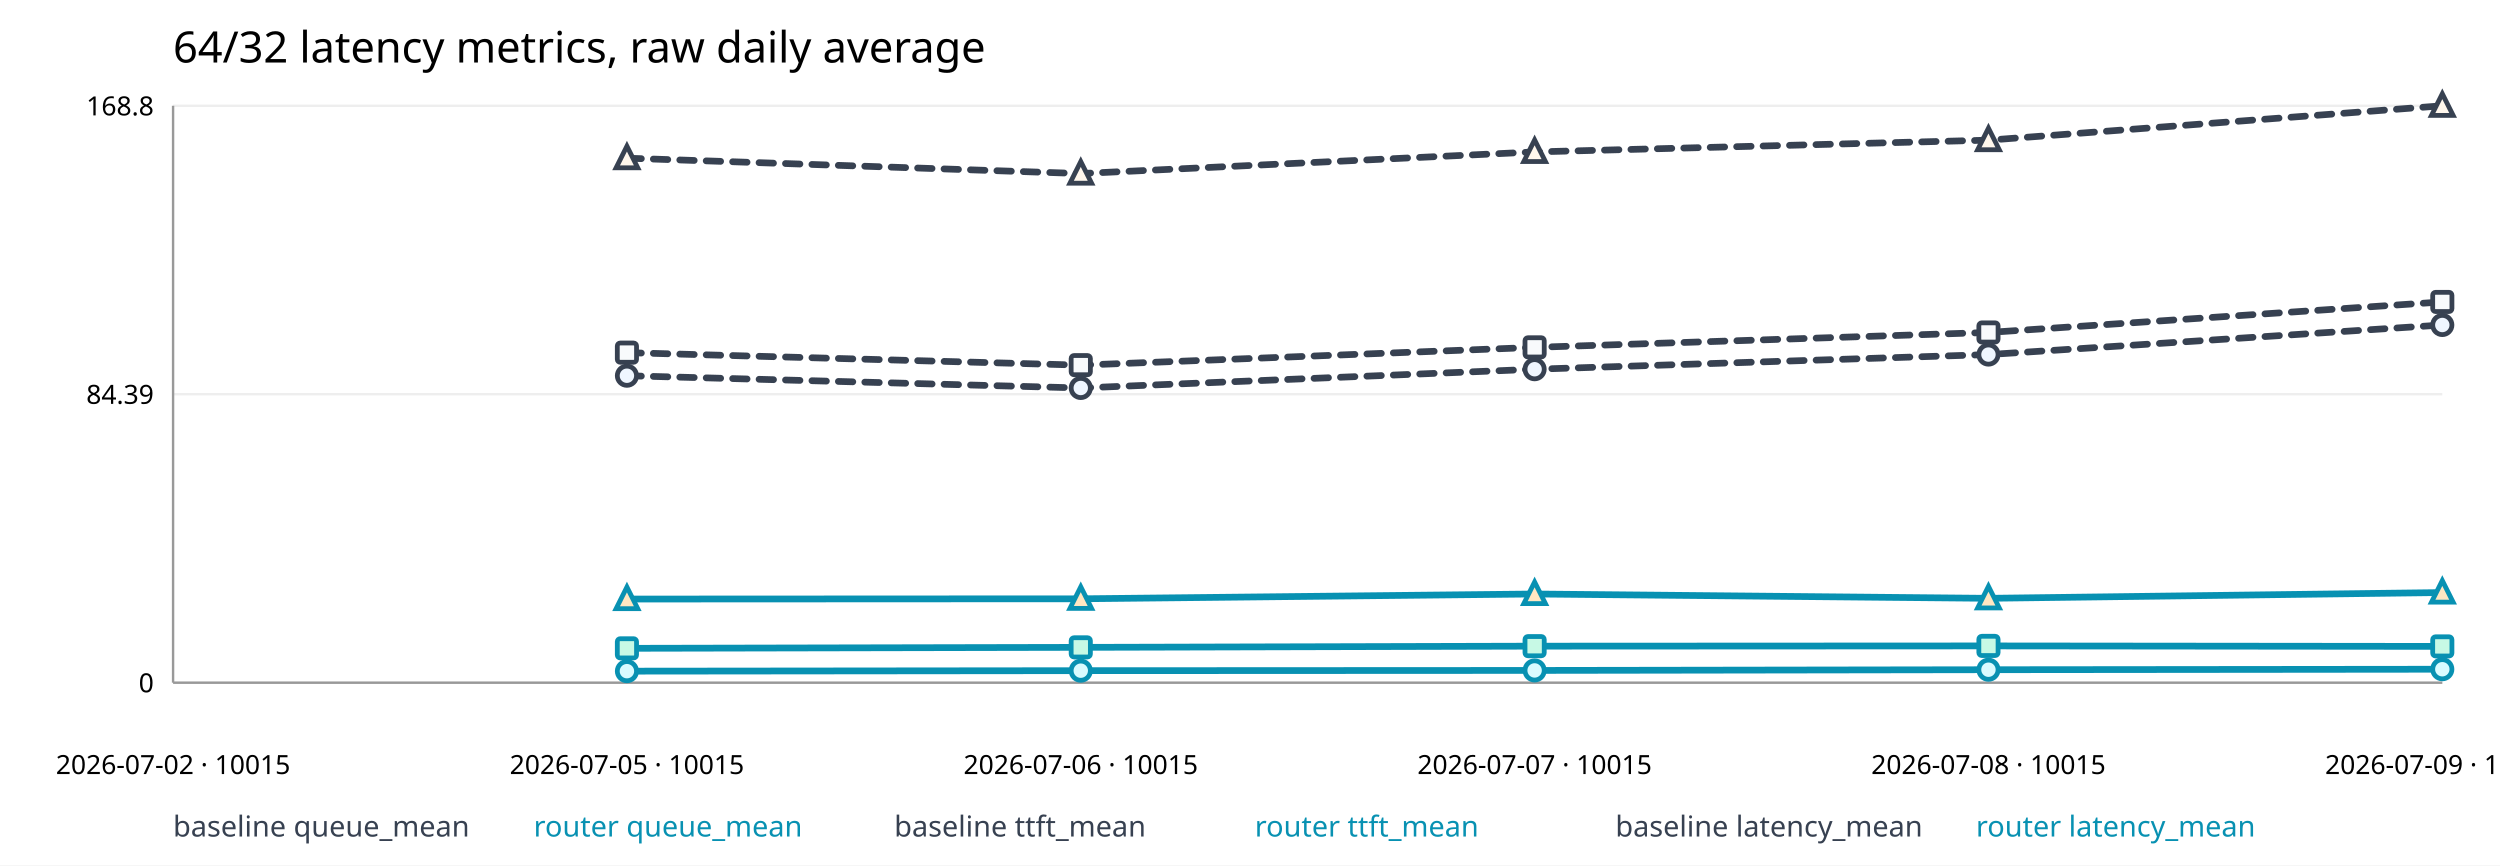
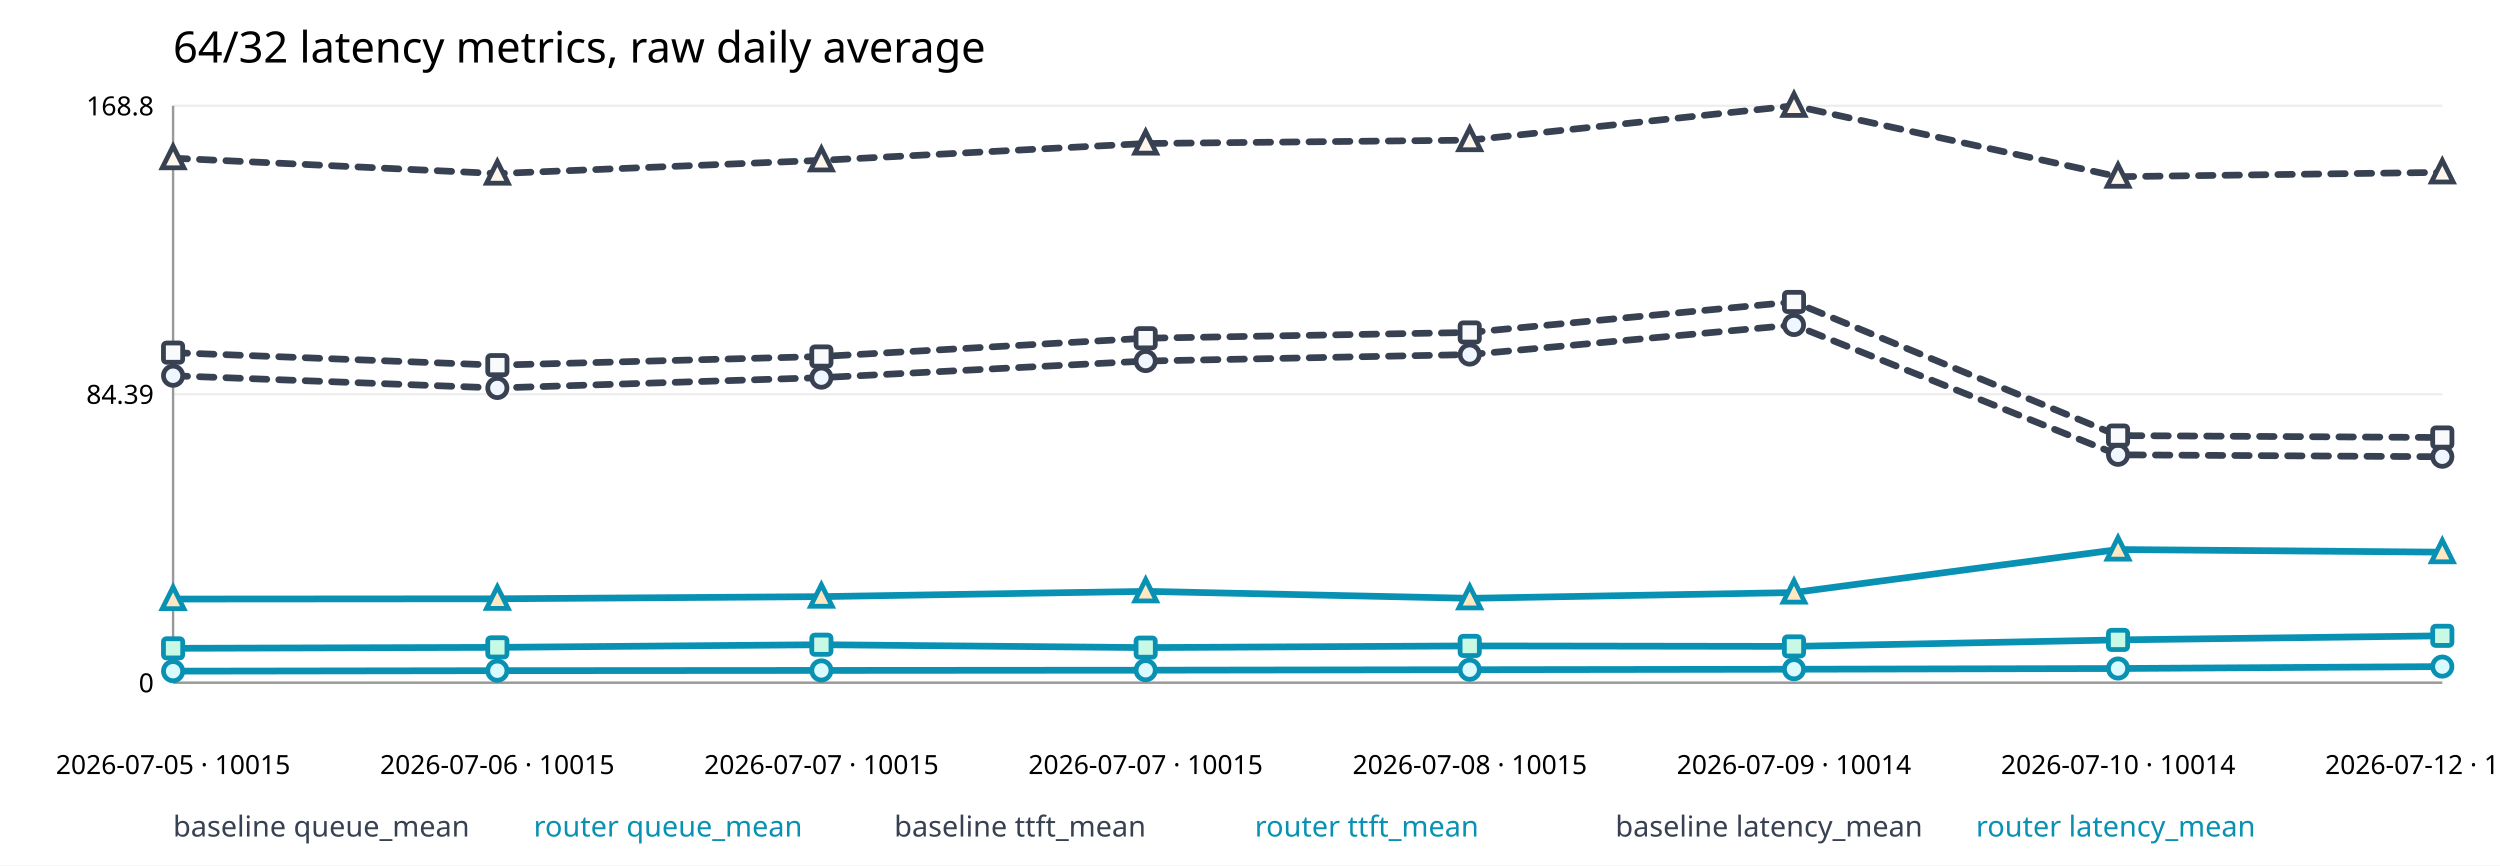
<svg xmlns="http://www.w3.org/2000/svg" width="1040" height="360" viewBox="0 0 1040 360">
  <rect width="100%" height="100%" fill="white" />
  <text x="72" y="26" font-size="18" font-family="sans-serif">64/32 latency metrics, raw daily average</text>
  <line x1="72" y1="284.0" x2="1016" y2="284.0" stroke="#eee" />
  <text x="64" y="288.0" text-anchor="end" font-size="11" font-family="sans-serif">0</text>
  <line x1="72" y1="164.0" x2="1016" y2="164.0" stroke="#eee" />
  <text x="64" y="168.0" text-anchor="end" font-size="11" font-family="sans-serif">84.39</text>
  <line x1="72" y1="44.0" x2="1016" y2="44.0" stroke="#eee" />
  <text x="64" y="48.0" text-anchor="end" font-size="11" font-family="sans-serif">168.8</text>
  <line x1="72" y1="284" x2="1016" y2="284" stroke="#999" />
  <line x1="72" y1="44" x2="72" y2="284" stroke="#999" />
-   <text x="72.0" y="322" text-anchor="middle" font-size="11" font-family="sans-serif">2026-07-02 · 10015</text>
-   <text x="260.8" y="322" text-anchor="middle" font-size="11" font-family="sans-serif">2026-07-05 · 10015</text>
-   <text x="449.6" y="322" text-anchor="middle" font-size="11" font-family="sans-serif">2026-07-06 · 10015</text>
-   <text x="638.4" y="322" text-anchor="middle" font-size="11" font-family="sans-serif">2026-07-07 · 10015</text>
-   <text x="827.2" y="322" text-anchor="middle" font-size="11" font-family="sans-serif">2026-07-08 · 10015</text>
-   <text x="1016.0" y="322" text-anchor="middle" font-size="11" font-family="sans-serif">2026-07-09 · 10014</text>
-   <polyline fill="none" stroke="#374151" stroke-width="2.8" stroke-linecap="round" stroke-linejoin="round" stroke-dasharray="6 5" points="260.8,156.3 449.6,161.4 638.4,153.6 827.2,147.5 1016.0,135.2" />
-   <circle cx="260.8" cy="156.3" r="4" fill="#eff6ff" stroke="#374151" stroke-width="2" />
-   <circle cx="449.6" cy="161.4" r="4" fill="#eff6ff" stroke="#374151" stroke-width="2" />
-   <circle cx="638.4" cy="153.6" r="4" fill="#eff6ff" stroke="#374151" stroke-width="2" />
-   <circle cx="827.2" cy="147.5" r="4" fill="#eff6ff" stroke="#374151" stroke-width="2" />
-   <circle cx="1016.0" cy="135.2" r="4" fill="#eff6ff" stroke="#374151" stroke-width="2" />
+   <text x="72.0" y="322" text-anchor="middle" font-size="11" font-family="sans-serif">2026-07-05 · 10015</text>
+   <text x="206.857" y="322" text-anchor="middle" font-size="11" font-family="sans-serif">2026-07-06 · 10015</text>
+   <text x="341.714" y="322" text-anchor="middle" font-size="11" font-family="sans-serif">2026-07-07 · 10015</text>
+   <text x="476.571" y="322" text-anchor="middle" font-size="11" font-family="sans-serif">2026-07-07 · 10015</text>
+   <text x="611.429" y="322" text-anchor="middle" font-size="11" font-family="sans-serif">2026-07-08 · 10015</text>
+   <text x="746.286" y="322" text-anchor="middle" font-size="11" font-family="sans-serif">2026-07-09 · 10014</text>
+   <text x="881.143" y="322" text-anchor="middle" font-size="11" font-family="sans-serif">2026-07-10 · 10014</text>
+   <text x="1016.0" y="322" text-anchor="middle" font-size="11" font-family="sans-serif">2026-07-12 · 10014</text>
+   <polyline fill="none" stroke="#374151" stroke-width="2.8" stroke-linecap="round" stroke-linejoin="round" stroke-dasharray="6 5" points="72.0,156.3 206.9,161.4 341.7,157.1 476.6,150.2 611.4,147.5 746.3,135.2 881.1,189.2 1016.0,190.0" />
+   <circle cx="72.0" cy="156.3" r="4" fill="#eff6ff" stroke="#374151" stroke-width="2" />
+   <circle cx="206.9" cy="161.4" r="4" fill="#eff6ff" stroke="#374151" stroke-width="2" />
+   <circle cx="341.7" cy="157.1" r="4" fill="#eff6ff" stroke="#374151" stroke-width="2" />
+   <circle cx="476.6" cy="150.2" r="4" fill="#eff6ff" stroke="#374151" stroke-width="2" />
+   <circle cx="611.4" cy="147.5" r="4" fill="#eff6ff" stroke="#374151" stroke-width="2" />
+   <circle cx="746.3" cy="135.2" r="4" fill="#eff6ff" stroke="#374151" stroke-width="2" />
+   <circle cx="881.1" cy="189.2" r="4" fill="#eff6ff" stroke="#374151" stroke-width="2" />
+   <circle cx="1016.0" cy="190.0" r="4" fill="#eff6ff" stroke="#374151" stroke-width="2" />
  <text x="72" y="348" font-size="12" fill="#374151" font-family="sans-serif">baseline queue_mean</text>
-   <polyline fill="none" stroke="#0891b2" stroke-width="2.8" stroke-linecap="round" stroke-linejoin="round" points="260.8,279.2 449.6,279.0 638.4,278.9 827.2,278.6 1016.0,278.4" />
-   <circle cx="260.8" cy="279.2" r="4" fill="#d9fbff" stroke="#0891b2" stroke-width="2" />
-   <circle cx="449.6" cy="279.0" r="4" fill="#d9fbff" stroke="#0891b2" stroke-width="2" />
-   <circle cx="638.4" cy="278.9" r="4" fill="#d9fbff" stroke="#0891b2" stroke-width="2" />
-   <circle cx="827.2" cy="278.6" r="4" fill="#d9fbff" stroke="#0891b2" stroke-width="2" />
-   <circle cx="1016.0" cy="278.4" r="4" fill="#d9fbff" stroke="#0891b2" stroke-width="2" />
+   <polyline fill="none" stroke="#0891b2" stroke-width="2.8" stroke-linecap="round" stroke-linejoin="round" points="72.0,279.2 206.9,279.0 341.7,278.9 476.6,278.8 611.4,278.6 746.3,278.4 881.1,278.1 1016.0,277.3" />
+   <circle cx="72.0" cy="279.2" r="4" fill="#d9fbff" stroke="#0891b2" stroke-width="2" />
+   <circle cx="206.9" cy="279.0" r="4" fill="#d9fbff" stroke="#0891b2" stroke-width="2" />
+   <circle cx="341.7" cy="278.9" r="4" fill="#d9fbff" stroke="#0891b2" stroke-width="2" />
+   <circle cx="476.6" cy="278.8" r="4" fill="#d9fbff" stroke="#0891b2" stroke-width="2" />
+   <circle cx="611.4" cy="278.6" r="4" fill="#d9fbff" stroke="#0891b2" stroke-width="2" />
+   <circle cx="746.3" cy="278.4" r="4" fill="#d9fbff" stroke="#0891b2" stroke-width="2" />
+   <circle cx="881.1" cy="278.1" r="4" fill="#d9fbff" stroke="#0891b2" stroke-width="2" />
+   <circle cx="1016.0" cy="277.3" r="4" fill="#d9fbff" stroke="#0891b2" stroke-width="2" />
  <text x="222" y="348" font-size="12" fill="#0891b2" font-family="sans-serif">router queue_mean</text>
-   <polyline fill="none" stroke="#374151" stroke-width="2.8" stroke-linecap="round" stroke-linejoin="round" stroke-dasharray="6 5" points="260.8,146.7 449.6,151.9 638.4,144.5 827.2,138.3 1016.0,125.6" />
-   <rect x="256.8" y="142.7" width="8" height="8" rx="1.2" fill="#f8fafc" stroke="#374151" stroke-width="2" />
-   <rect x="445.6" y="147.9" width="8" height="8" rx="1.2" fill="#f8fafc" stroke="#374151" stroke-width="2" />
-   <rect x="634.4" y="140.5" width="8" height="8" rx="1.2" fill="#f8fafc" stroke="#374151" stroke-width="2" />
-   <rect x="823.2" y="134.3" width="8" height="8" rx="1.2" fill="#f8fafc" stroke="#374151" stroke-width="2" />
-   <rect x="1012.0" y="121.6" width="8" height="8" rx="1.2" fill="#f8fafc" stroke="#374151" stroke-width="2" />
+   <polyline fill="none" stroke="#374151" stroke-width="2.8" stroke-linecap="round" stroke-linejoin="round" stroke-dasharray="6 5" points="72.0,146.7 206.9,151.9 341.7,148.3 476.6,140.7 611.4,138.3 746.3,125.6 881.1,181.2 1016.0,182.0" />
+   <rect x="68.0" y="142.7" width="8" height="8" rx="1.2" fill="#f8fafc" stroke="#374151" stroke-width="2" />
+   <rect x="202.9" y="147.9" width="8" height="8" rx="1.2" fill="#f8fafc" stroke="#374151" stroke-width="2" />
+   <rect x="337.7" y="144.3" width="8" height="8" rx="1.2" fill="#f8fafc" stroke="#374151" stroke-width="2" />
+   <rect x="472.6" y="136.7" width="8" height="8" rx="1.2" fill="#f8fafc" stroke="#374151" stroke-width="2" />
+   <rect x="607.4" y="134.3" width="8" height="8" rx="1.2" fill="#f8fafc" stroke="#374151" stroke-width="2" />
+   <rect x="742.3" y="121.6" width="8" height="8" rx="1.2" fill="#f8fafc" stroke="#374151" stroke-width="2" />
+   <rect x="877.1" y="177.2" width="8" height="8" rx="1.2" fill="#f8fafc" stroke="#374151" stroke-width="2" />
+   <rect x="1012.0" y="178.0" width="8" height="8" rx="1.2" fill="#f8fafc" stroke="#374151" stroke-width="2" />
  <text x="372" y="348" font-size="12" fill="#374151" font-family="sans-serif">baseline ttft_mean</text>
-   <polyline fill="none" stroke="#0891b2" stroke-width="2.8" stroke-linecap="round" stroke-linejoin="round" points="260.8,269.7 449.6,269.3 638.4,268.8 827.2,268.7 1016.0,268.9" />
-   <rect x="256.8" y="265.7" width="8" height="8" rx="1.2" fill="#c7f9e5" stroke="#0891b2" stroke-width="2" />
-   <rect x="445.6" y="265.3" width="8" height="8" rx="1.2" fill="#c7f9e5" stroke="#0891b2" stroke-width="2" />
-   <rect x="634.4" y="264.8" width="8" height="8" rx="1.2" fill="#c7f9e5" stroke="#0891b2" stroke-width="2" />
-   <rect x="823.2" y="264.7" width="8" height="8" rx="1.2" fill="#c7f9e5" stroke="#0891b2" stroke-width="2" />
-   <rect x="1012.0" y="264.9" width="8" height="8" rx="1.2" fill="#c7f9e5" stroke="#0891b2" stroke-width="2" />
+   <polyline fill="none" stroke="#0891b2" stroke-width="2.8" stroke-linecap="round" stroke-linejoin="round" points="72.0,269.7 206.9,269.3 341.7,268.2 476.6,269.4 611.4,268.7 746.3,268.9 881.1,266.2 1016.0,264.5" />
+   <rect x="68.0" y="265.7" width="8" height="8" rx="1.2" fill="#c7f9e5" stroke="#0891b2" stroke-width="2" />
+   <rect x="202.9" y="265.3" width="8" height="8" rx="1.2" fill="#c7f9e5" stroke="#0891b2" stroke-width="2" />
+   <rect x="337.7" y="264.2" width="8" height="8" rx="1.2" fill="#c7f9e5" stroke="#0891b2" stroke-width="2" />
+   <rect x="472.6" y="265.4" width="8" height="8" rx="1.2" fill="#c7f9e5" stroke="#0891b2" stroke-width="2" />
+   <rect x="607.4" y="264.7" width="8" height="8" rx="1.2" fill="#c7f9e5" stroke="#0891b2" stroke-width="2" />
+   <rect x="742.3" y="264.9" width="8" height="8" rx="1.2" fill="#c7f9e5" stroke="#0891b2" stroke-width="2" />
+   <rect x="877.1" y="262.2" width="8" height="8" rx="1.2" fill="#c7f9e5" stroke="#0891b2" stroke-width="2" />
+   <rect x="1012.0" y="260.5" width="8" height="8" rx="1.2" fill="#c7f9e5" stroke="#0891b2" stroke-width="2" />
  <text x="522" y="348" font-size="12" fill="#0891b2" font-family="sans-serif">router ttft_mean</text>
-   <polyline fill="none" stroke="#374151" stroke-width="2.8" stroke-linecap="round" stroke-linejoin="round" stroke-dasharray="6 5" points="260.8,65.8 449.6,72.2 638.4,63.2 827.2,58.3 1016.0,44.0" />
-   <polygon points="260.8,60.8 256.3,69.8 265.3,69.8" fill="#fff7ed" stroke="#374151" stroke-width="2" />
-   <polygon points="449.6,67.2 445.1,76.2 454.1,76.2" fill="#fff7ed" stroke="#374151" stroke-width="2" />
-   <polygon points="638.4,58.2 633.9,67.2 642.9,67.2" fill="#fff7ed" stroke="#374151" stroke-width="2" />
-   <polygon points="827.2,53.3 822.7,62.3 831.7,62.3" fill="#fff7ed" stroke="#374151" stroke-width="2" />
-   <polygon points="1016.0,39.0 1011.5,48.0 1020.5,48.0" fill="#fff7ed" stroke="#374151" stroke-width="2" />
+   <polyline fill="none" stroke="#374151" stroke-width="2.8" stroke-linecap="round" stroke-linejoin="round" stroke-dasharray="6 5" points="72.0,65.8 206.9,72.2 341.7,66.7 476.6,59.7 611.4,58.3 746.3,44.0 881.1,73.5 1016.0,71.7" />
+   <polygon points="72.0,60.8 67.5,69.8 76.5,69.8" fill="#fff7ed" stroke="#374151" stroke-width="2" />
+   <polygon points="206.9,67.2 202.4,76.2 211.4,76.2" fill="#fff7ed" stroke="#374151" stroke-width="2" />
+   <polygon points="341.7,61.7 337.2,70.7 346.2,70.7" fill="#fff7ed" stroke="#374151" stroke-width="2" />
+   <polygon points="476.6,54.7 472.1,63.7 481.1,63.7" fill="#fff7ed" stroke="#374151" stroke-width="2" />
+   <polygon points="611.4,53.3 606.9,62.3 615.9,62.3" fill="#fff7ed" stroke="#374151" stroke-width="2" />
+   <polygon points="746.3,39.0 741.8,48.0 750.8,48.0" fill="#fff7ed" stroke="#374151" stroke-width="2" />
+   <polygon points="881.1,68.5 876.6,77.5 885.6,77.5" fill="#fff7ed" stroke="#374151" stroke-width="2" />
+   <polygon points="1016.0,66.7 1011.5,75.7 1020.5,75.7" fill="#fff7ed" stroke="#374151" stroke-width="2" />
  <text x="672" y="348" font-size="12" fill="#374151" font-family="sans-serif">baseline latency_mean</text>
-   <polyline fill="none" stroke="#0891b2" stroke-width="2.8" stroke-linecap="round" stroke-linejoin="round" points="260.8,249.2 449.6,249.1 638.4,247.1 827.2,248.9 1016.0,246.5" />
-   <polygon points="260.8,244.2 256.3,253.2 265.3,253.2" fill="#ffe7c2" stroke="#0891b2" stroke-width="2" />
-   <polygon points="449.6,244.1 445.1,253.1 454.1,253.1" fill="#ffe7c2" stroke="#0891b2" stroke-width="2" />
-   <polygon points="638.4,242.1 633.9,251.1 642.9,251.1" fill="#ffe7c2" stroke="#0891b2" stroke-width="2" />
-   <polygon points="827.2,243.9 822.7,252.9 831.7,252.9" fill="#ffe7c2" stroke="#0891b2" stroke-width="2" />
-   <polygon points="1016.0,241.5 1011.5,250.5 1020.5,250.5" fill="#ffe7c2" stroke="#0891b2" stroke-width="2" />
+   <polyline fill="none" stroke="#0891b2" stroke-width="2.8" stroke-linecap="round" stroke-linejoin="round" points="72.0,249.2 206.9,249.1 341.7,248.2 476.6,246.0 611.4,248.9 746.3,246.5 881.1,228.6 1016.0,229.7" />
+   <polygon points="72.0,244.2 67.5,253.2 76.5,253.2" fill="#ffe7c2" stroke="#0891b2" stroke-width="2" />
+   <polygon points="206.9,244.1 202.4,253.1 211.4,253.1" fill="#ffe7c2" stroke="#0891b2" stroke-width="2" />
+   <polygon points="341.7,243.2 337.2,252.2 346.2,252.2" fill="#ffe7c2" stroke="#0891b2" stroke-width="2" />
+   <polygon points="476.6,241.0 472.1,250.0 481.1,250.0" fill="#ffe7c2" stroke="#0891b2" stroke-width="2" />
+   <polygon points="611.4,243.9 606.9,252.9 615.9,252.9" fill="#ffe7c2" stroke="#0891b2" stroke-width="2" />
+   <polygon points="746.3,241.5 741.8,250.5 750.8,250.5" fill="#ffe7c2" stroke="#0891b2" stroke-width="2" />
+   <polygon points="881.1,223.6 876.6,232.6 885.6,232.6" fill="#ffe7c2" stroke="#0891b2" stroke-width="2" />
+   <polygon points="1016.0,224.7 1011.5,233.7 1020.5,233.7" fill="#ffe7c2" stroke="#0891b2" stroke-width="2" />
  <text x="822" y="348" font-size="12" fill="#0891b2" font-family="sans-serif">router latency_mean</text>
</svg>
